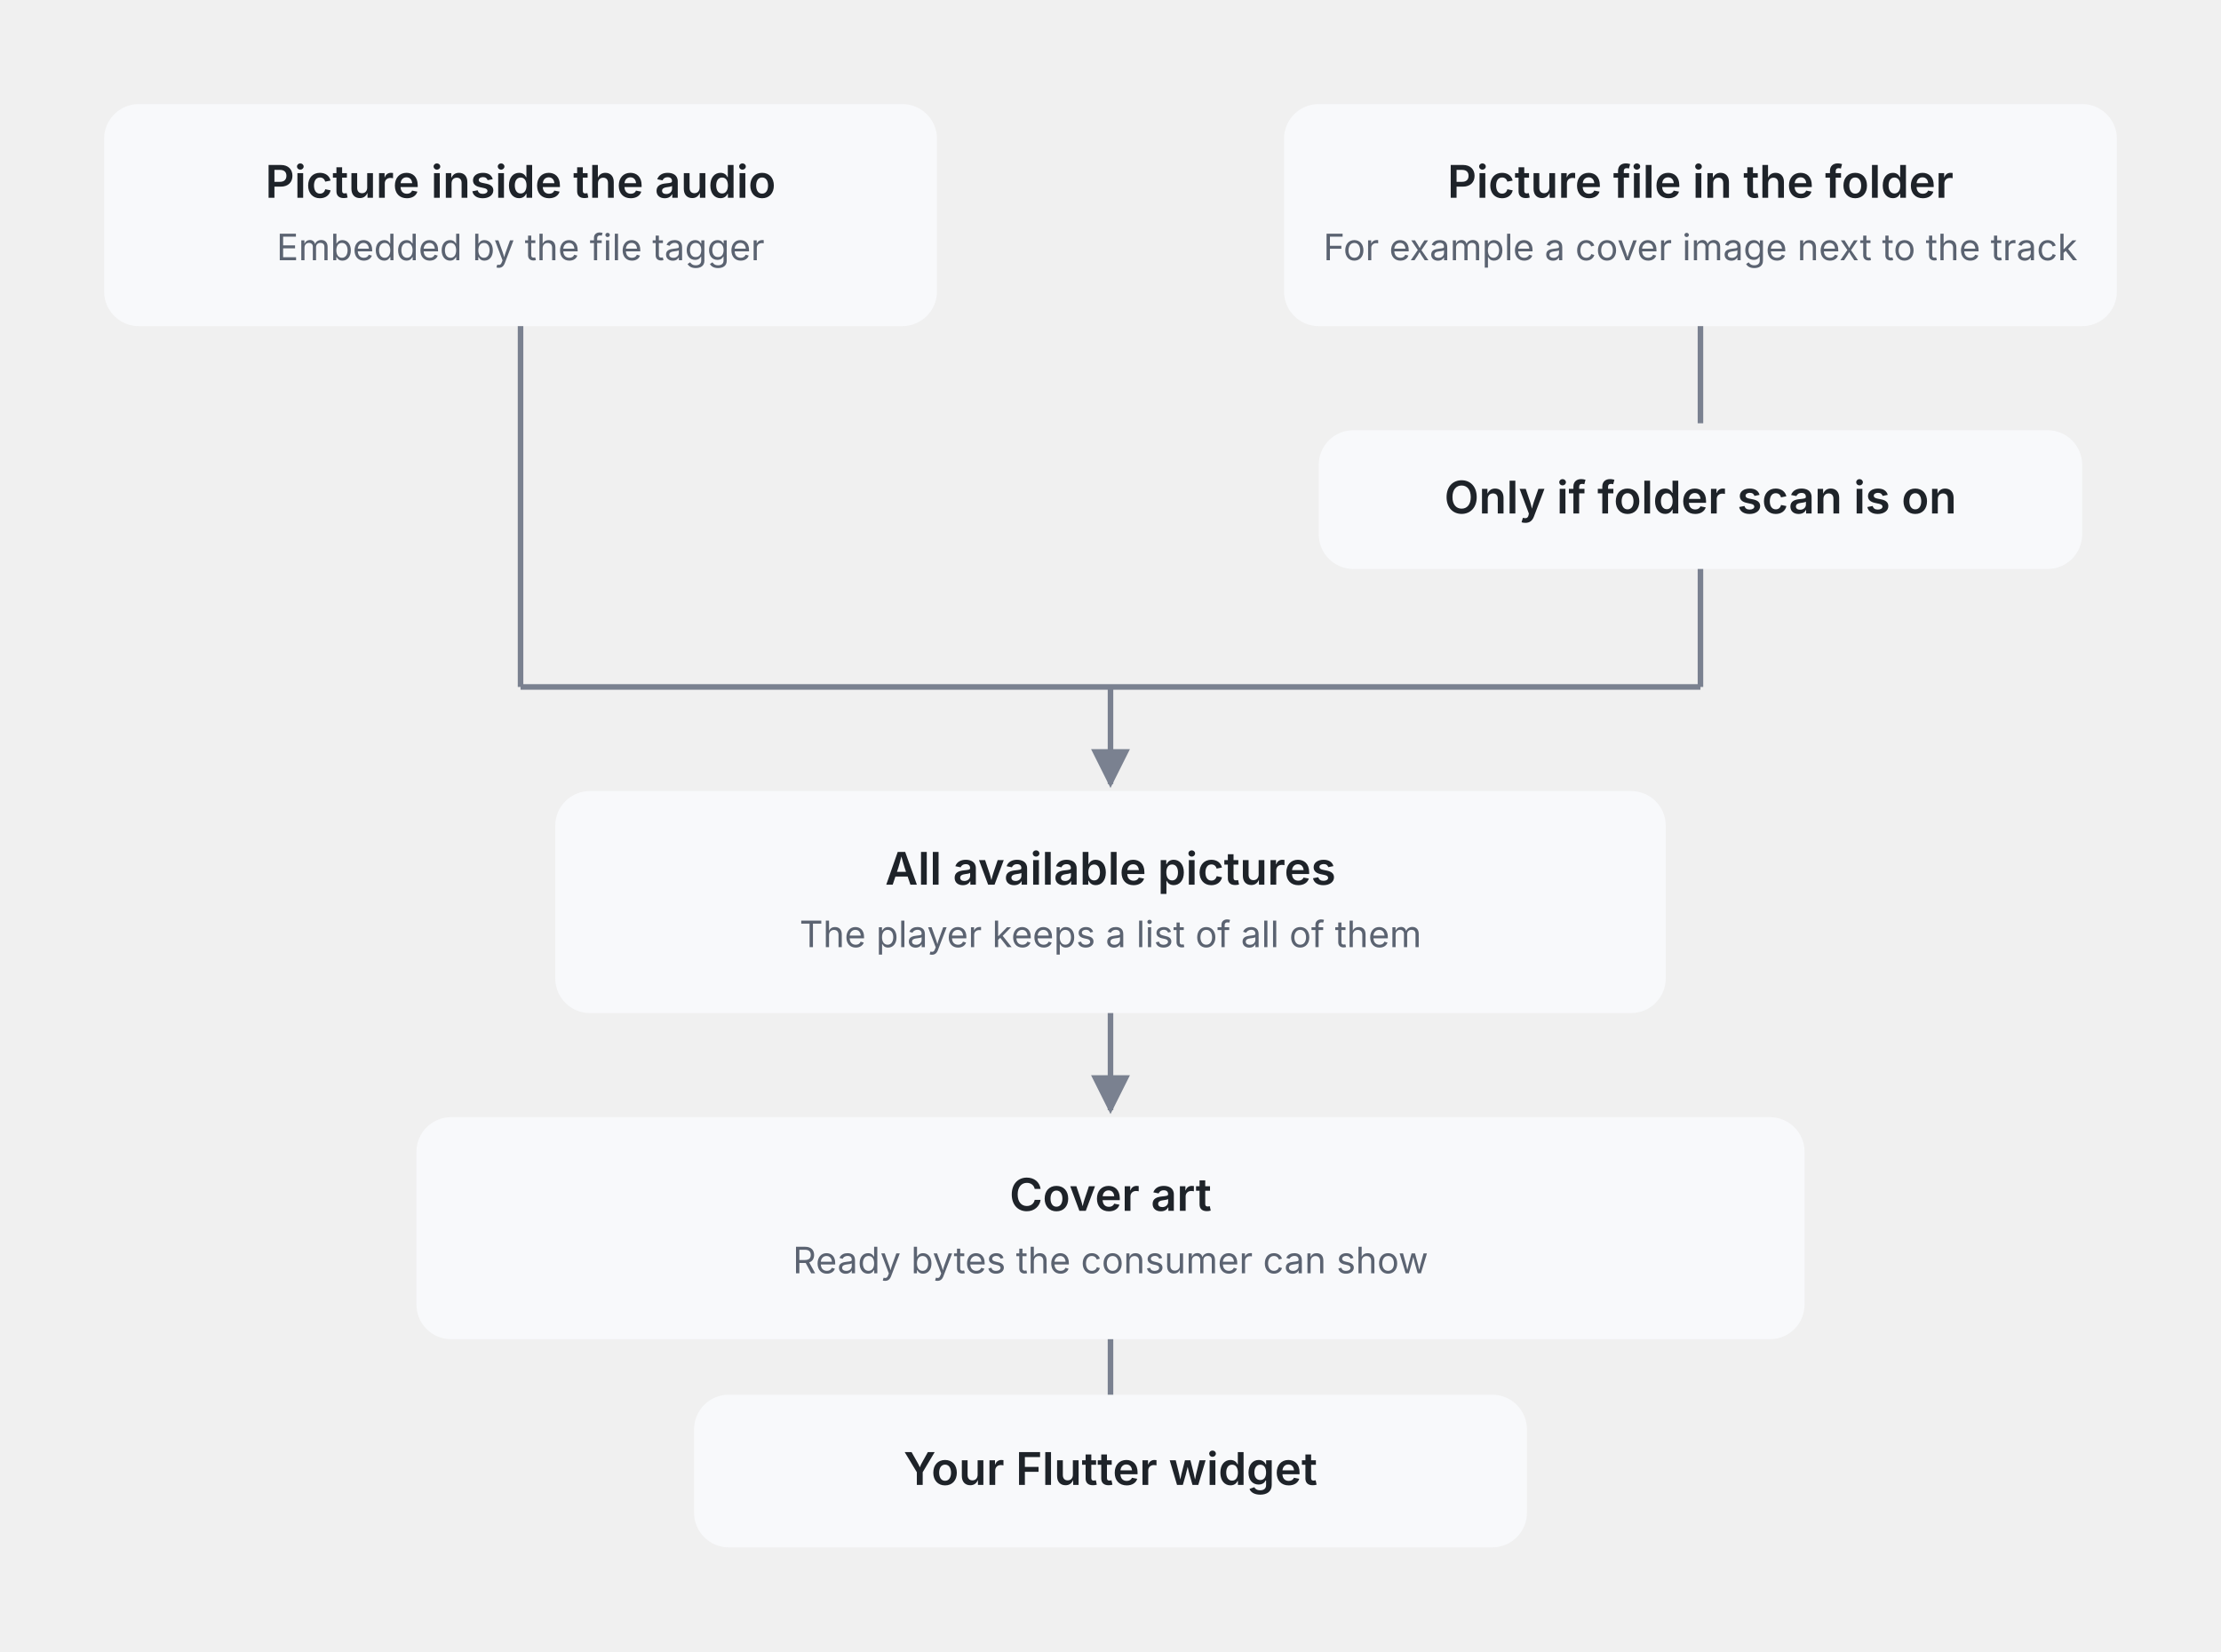
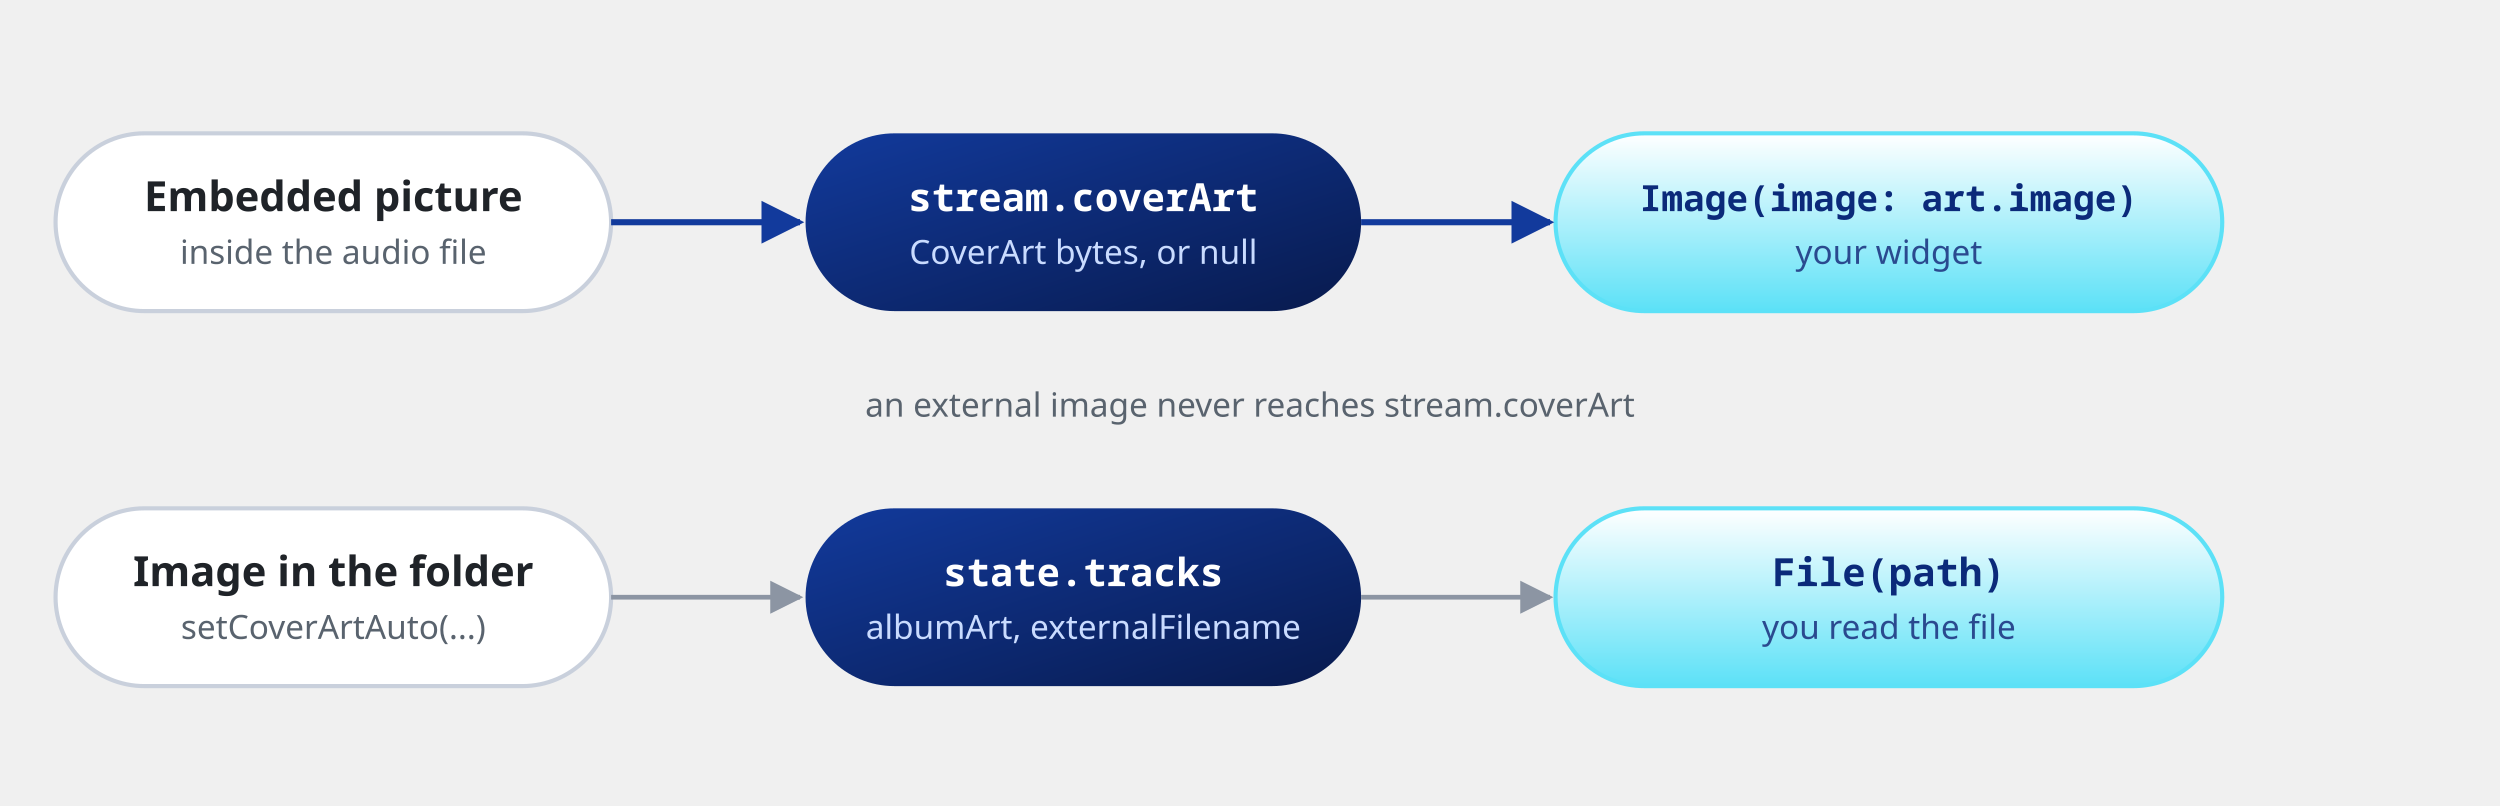
- <svg xmlns="http://www.w3.org/2000/svg" viewBox="40 -6 640 476" font-family="system-ui, -apple-system, sans-serif" font-size="13" role="img" aria-label="Cover art flow">
+ <svg xmlns="http://www.w3.org/2000/svg" viewBox="0 0 900 290" width="900" height="290" role="img" aria-label="Where cover art comes from">
  <defs>
-     <marker id="ar" viewBox="0 0 10 10" refX="9" refY="5" markerWidth="7" markerHeight="7" orient="auto-start-reverse">
-       <path d="M0,0 L10,5 L0,10 z" fill="#7a8190" />
+     <linearGradient id="plate" x1="0" y1="0" x2="1" y2="1">
+       <stop offset="0" stop-color="#123A9C" />
+       <stop offset="1" stop-color="#081A4D" />
+     </linearGradient>
+     <linearGradient id="bars" x1="0" y1="1" x2="0" y2="0">
+       <stop offset="0" stop-color="#5CE1F7" />
+       <stop offset="1" stop-color="#FFFFFF" />
+     </linearGradient>
+     <marker id="mmain" viewBox="0 0 10 10" refX="9" refY="5" markerWidth="7" markerHeight="7" orient="auto-start-reverse">
+       <path d="M0,0 L10,5 L0,10 z" fill="#123A9C" />
+     </marker>
+     <marker id="msec" viewBox="0 0 10 10" refX="9" refY="5" markerWidth="7" markerHeight="7" orient="auto-start-reverse">
+       <path d="M0,0 L10,5 L0,10 z" fill="#8C95A3" />
+     </marker>
+     <marker id="mfail" viewBox="0 0 10 10" refX="9" refY="5" markerWidth="7" markerHeight="7" orient="auto-start-reverse">
+       <path d="M0,0 L10,5 L0,10 z" fill="#B42318" />
    </marker>
  </defs>
-   <style>
-     rect      { fill: #f8f9fb; rx: 10; ry: 10; }
-     .title    { font-weight: 600; fill: #1e2329; }
-     .subtitle { font-size: 10.5px; fill: #5b6371; }
-     .arrow    { stroke: #7a8190; stroke-width: 1.6; fill: none;
-                 marker-end: url(#ar); }
-     .merge    { stroke: #7a8190; stroke-width: 1.6; fill: none; }
-   </style>
-   <rect x="70" y="24" width="240" height="64" />
-   <text class="title" x="190" y="51" text-anchor="middle">Picture inside the audio</text>
-   <text class="subtitle" x="190" y="69" text-anchor="middle">Embedded by the file tagger</text>
-   <rect x="410" y="24" width="240" height="64" />
-   <text class="title" x="530" y="51" text-anchor="middle">Picture file in the folder</text>
-   <text class="subtitle" x="530" y="69" text-anchor="middle">For example a cover image next to the track</text>
-   <path class="merge" d="M530 88 L530 116" />
-   <rect x="420" y="118" width="220" height="40" />
-   <text class="title" x="530" y="142" text-anchor="middle">Only if folder scan is on</text>
-   <path class="merge" d="M530 158 L530 192" />
-   <path class="merge" d="M190 88 L190 192" />
-   <path class="merge" d="M190 192 L530 192" />
-   <path class="arrow" d="M360 192 L360 220" />
-   <rect x="200" y="222" width="320" height="64" />
-   <text class="title" x="360" y="249" text-anchor="middle">All available pictures</text>
-   <text class="subtitle" x="360" y="267" text-anchor="middle">The player keeps a list of all of them</text>
-   <path class="arrow" d="M360 286 L360 314" />
-   <rect x="160" y="316" width="400" height="64" />
-   <text class="title" x="360" y="343" text-anchor="middle">Cover art</text>
-   <text class="subtitle" x="360" y="361" text-anchor="middle">Ready bytes the consumer can show</text>
-   <path class="arrow" d="M360 380 L360 408" />
-   <rect x="240" y="396" width="240" height="44" />
-   <text class="title" x="360" y="422" text-anchor="middle">Your Flutter widget</text>
+   <rect x="20.0" y="48.0" width="200" height="64" rx="32.0" fill="#FFFFFF" stroke="#C9D0DC" stroke-width="1.5" />
+   <text x="120" y="76" text-anchor="middle" font-family="Noto Sans, system-ui, -apple-system, Segoe UI, sans-serif" font-size="15" font-weight="600" fill="#1F2328">Embedded picture</text>
+   <text x="120" y="95" text-anchor="middle" font-family="Noto Sans, system-ui, -apple-system, Segoe UI, sans-serif" font-size="12" fill="#59636E">inside the audio file</text>
+   <rect x="290.0" y="48.0" width="200" height="64" rx="32.0" fill="url(#plate)" stroke="none" stroke-width="1.5" />
+   <text x="390" y="76" text-anchor="middle" font-family="Noto Sans Mono, ui-monospace, SFMono-Regular, Menlo, monospace" font-size="14" font-weight="600" fill="#FFFFFF">stream.coverArt</text>
+   <text x="390" y="95" text-anchor="middle" font-family="Noto Sans, system-ui, -apple-system, Segoe UI, sans-serif" font-size="12" fill="#C9DBFF">CoverArt bytes, or null</text>
+   <rect x="560.0" y="48.0" width="240" height="64" rx="32.0" fill="url(#bars)" stroke="#5CE1F7" stroke-width="1.5" />
+   <text x="680" y="76" text-anchor="middle" font-family="Noto Sans Mono, ui-monospace, SFMono-Regular, Menlo, monospace" font-size="13" font-weight="600" fill="#0B2A7A">Image(image: art.image)</text>
+   <text x="680" y="95" text-anchor="middle" font-family="Noto Sans, system-ui, -apple-system, Segoe UI, sans-serif" font-size="12" fill="#2A4A8F">your widget</text>
+   <path d="M220,80 L288,80" fill="none" stroke="#123A9C" stroke-width="2.2" marker-end="url(#mmain)" />
+   <path d="M490,80 L558,80" fill="none" stroke="#123A9C" stroke-width="2.2" marker-end="url(#mmain)" />
+   <rect x="20.0" y="183.0" width="200" height="64" rx="32.0" fill="#FFFFFF" stroke="#C9D0DC" stroke-width="1.5" />
+   <text x="120" y="211" text-anchor="middle" font-family="Noto Sans, system-ui, -apple-system, Segoe UI, sans-serif" font-size="15" font-weight="600" fill="#1F2328">Image in the folder</text>
+   <text x="120" y="230" text-anchor="middle" font-family="Noto Sans, system-ui, -apple-system, Segoe UI, sans-serif" font-size="12" fill="#59636E">setCoverArtAuto(...)</text>
+   <rect x="290.0" y="183.0" width="200" height="64" rx="32.0" fill="url(#plate)" stroke="none" stroke-width="1.5" />
+   <text x="390" y="211" text-anchor="middle" font-family="Noto Sans Mono, ui-monospace, SFMono-Regular, Menlo, monospace" font-size="14" font-weight="600" fill="#FFFFFF">state.tracks</text>
+   <text x="390" y="230" text-anchor="middle" font-family="Noto Sans, system-ui, -apple-system, Segoe UI, sans-serif" font-size="12" fill="#C9DBFF">albumArt, externalFilename</text>
+   <rect x="560.0" y="183.0" width="240" height="64" rx="32.0" fill="url(#bars)" stroke="#5CE1F7" stroke-width="1.5" />
+   <text x="680" y="211" text-anchor="middle" font-family="Noto Sans Mono, ui-monospace, SFMono-Regular, Menlo, monospace" font-size="14" font-weight="600" fill="#0B2A7A">File(path)</text>
+   <text x="680" y="230" text-anchor="middle" font-family="Noto Sans, system-ui, -apple-system, Segoe UI, sans-serif" font-size="12" fill="#2A4A8F">you read the file</text>
+   <path d="M220,215 L288,215" fill="none" stroke="#8C95A3" stroke-width="1.7" marker-end="url(#msec)" />
+   <path d="M490,215 L558,215" fill="none" stroke="#8C95A3" stroke-width="1.7" marker-end="url(#msec)" />
+   <text x="450" y="150" text-anchor="middle" font-family="Noto Sans, system-ui, -apple-system, Segoe UI, sans-serif" font-size="12" font-weight="400" fill="#59636E">an external image never reaches stream.coverArt</text>
</svg>
